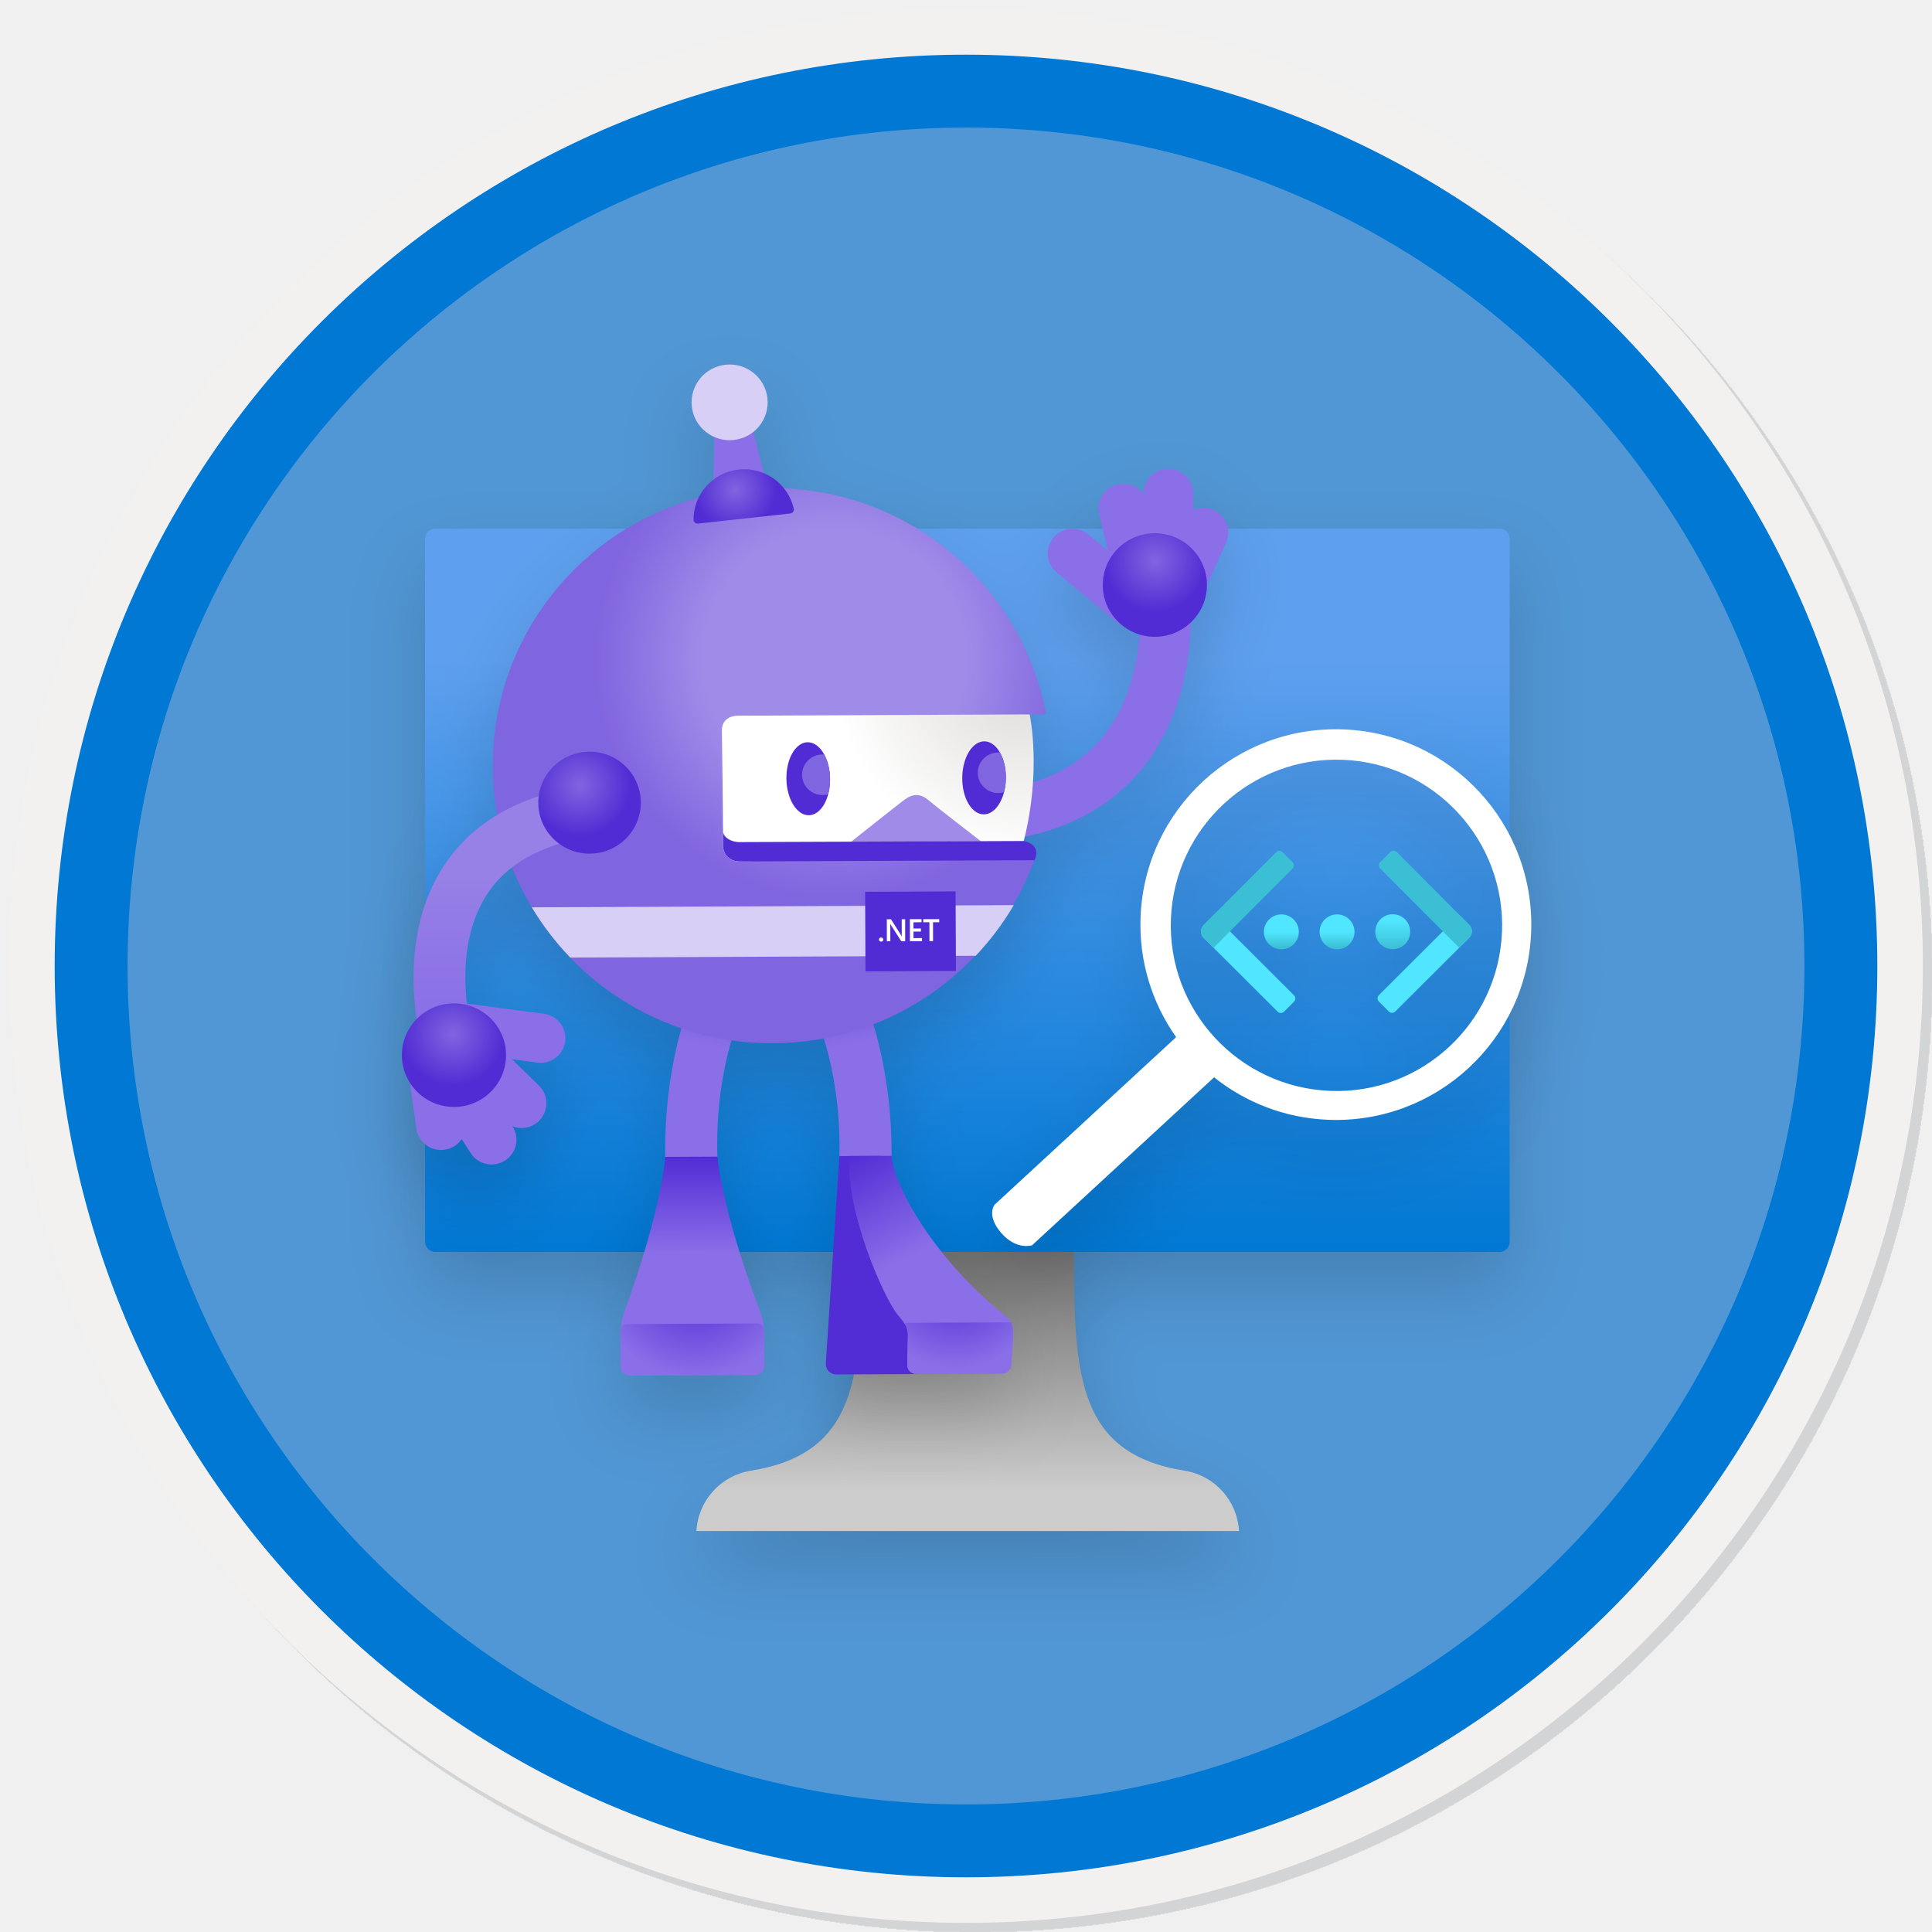
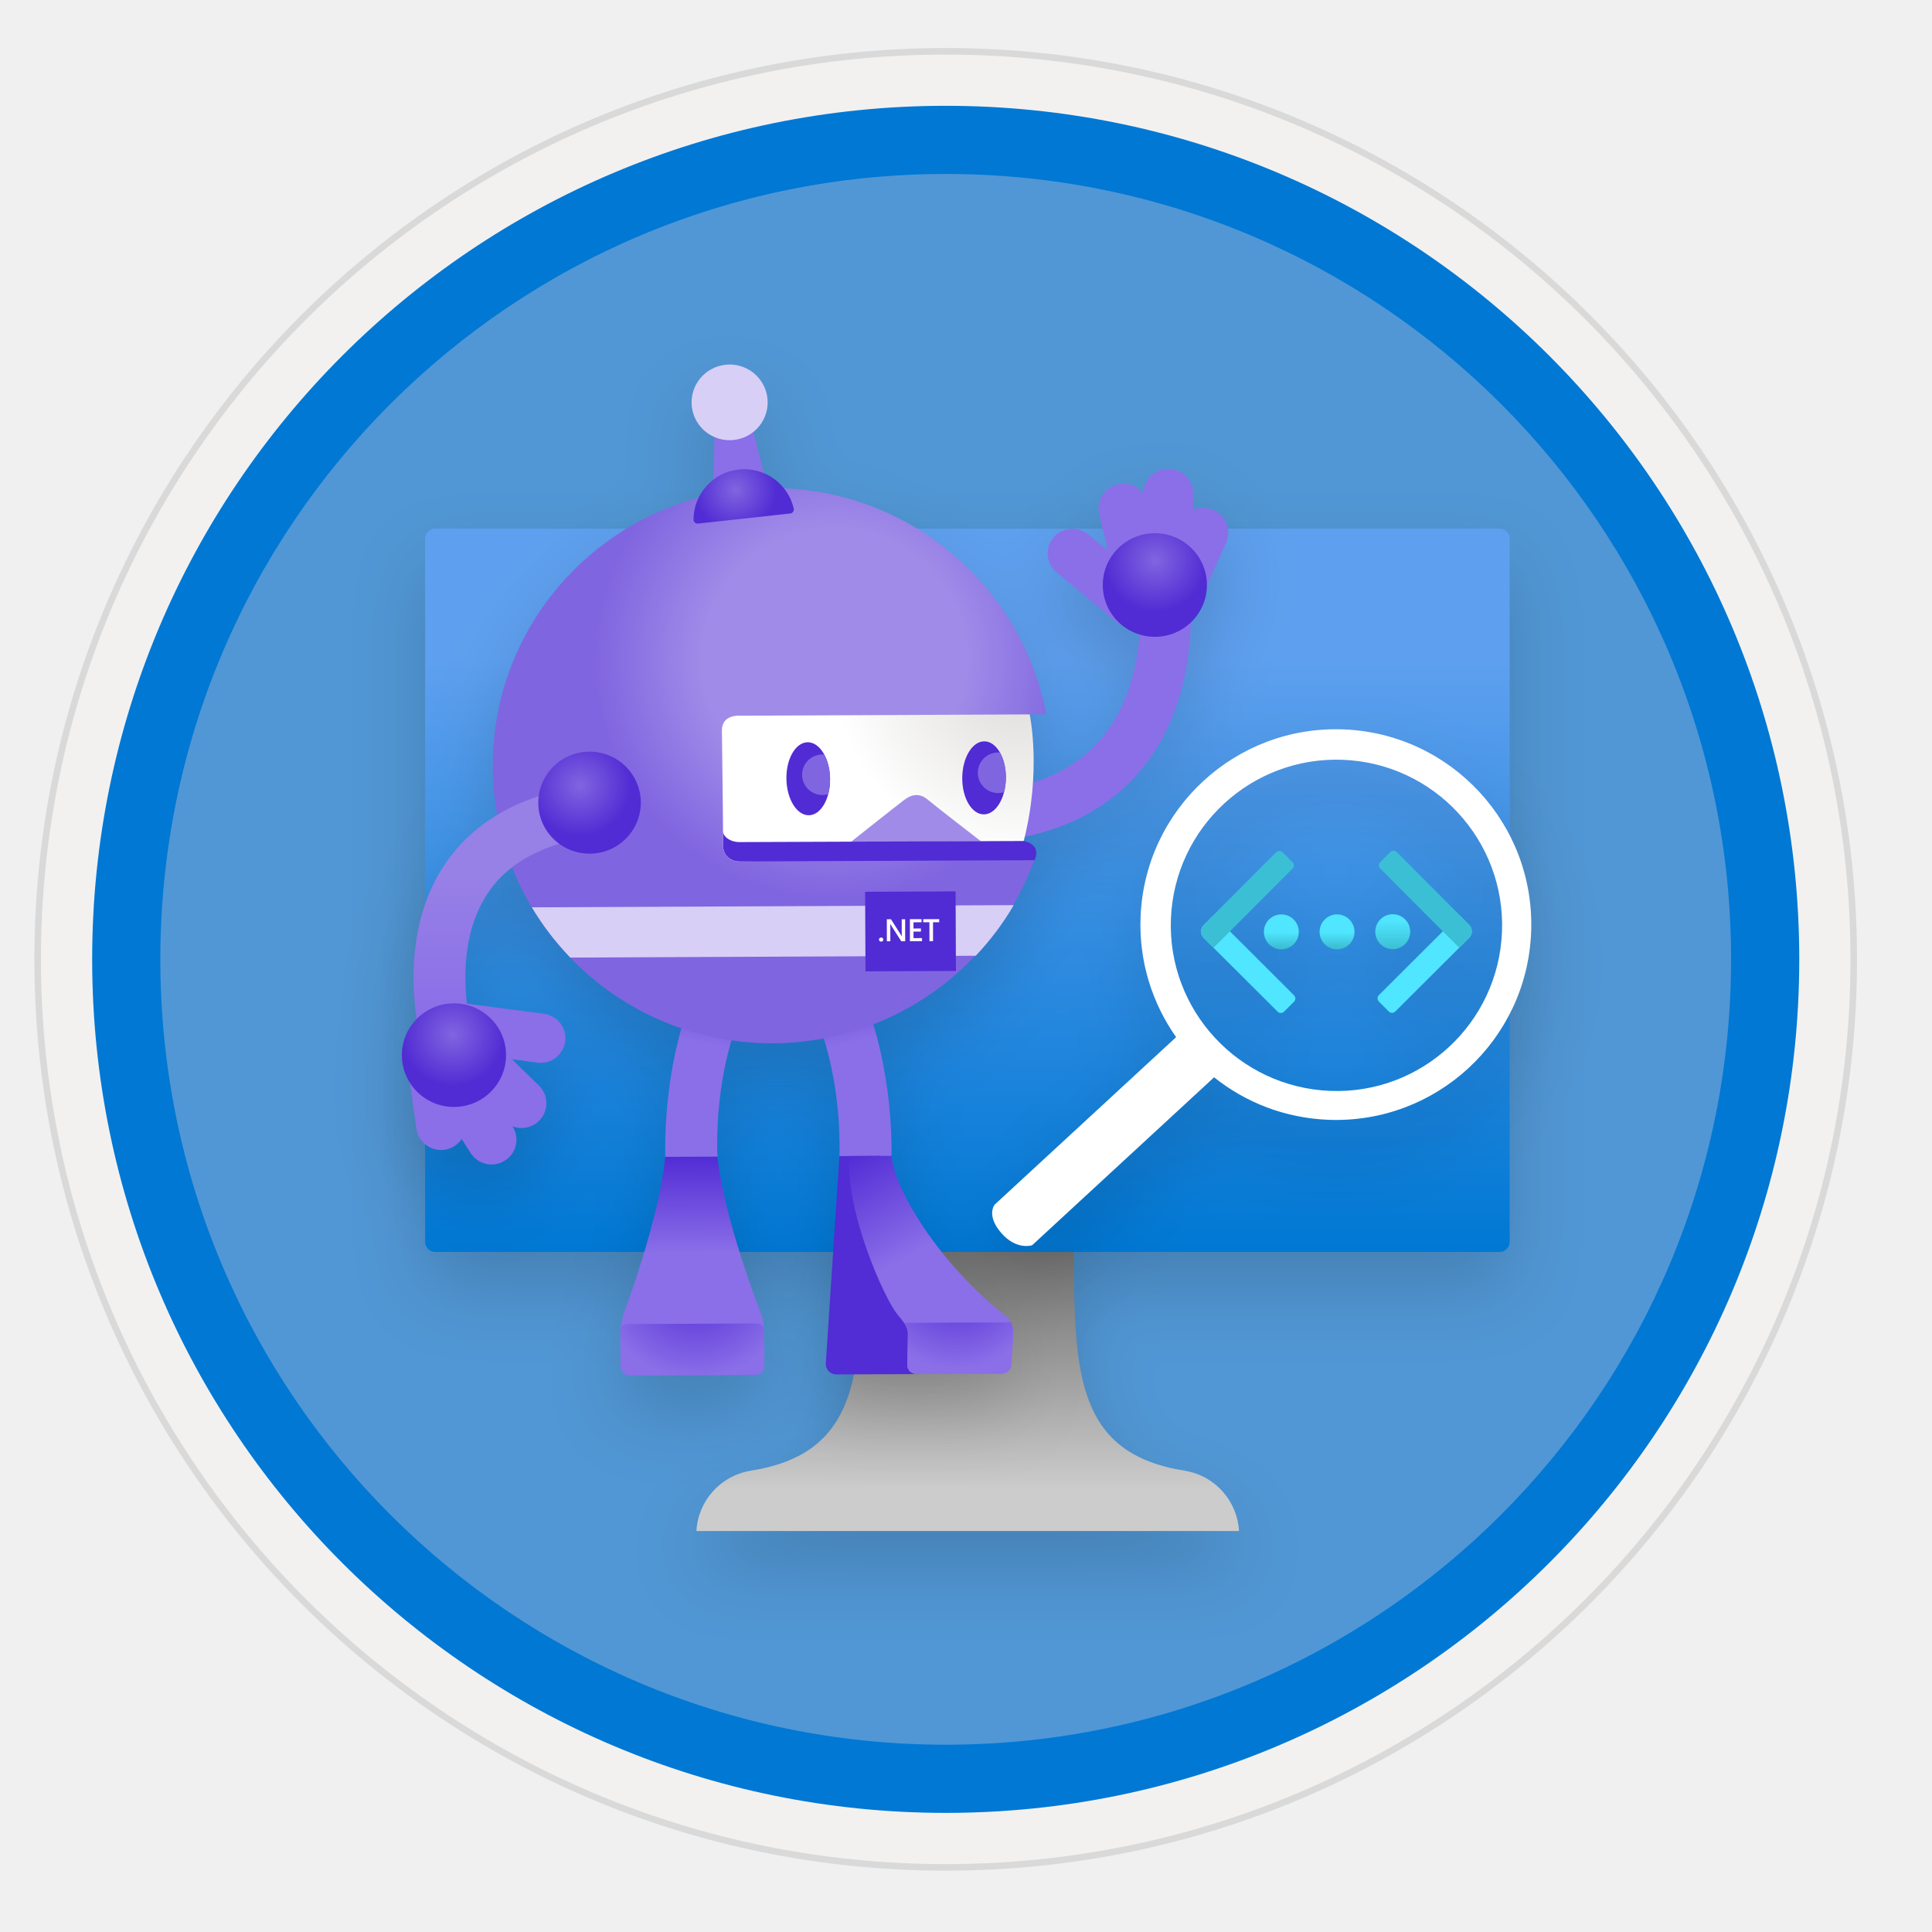
- <svg xmlns="http://www.w3.org/2000/svg" width="106" height="106" viewBox="0 0 106 106" fill="none">
-   <g filter="url(#filter0_d)">
-     <circle cx="53" cy="53" r="49" fill="#5197D5" />
-     <circle cx="53" cy="53" r="50.75" stroke="#F2F1F0" stroke-width="3.5" />
+ <svg xmlns="http://www.w3.org/2000/svg" width="106" height="106" viewBox="0 0 106 106" fill="none" version="1.1" id="svg1546">
+   <g id="g1745" transform="translate(-0.2582534,-0.1412435)">
+     <circle cx="51.304" cy="52.776" r="49" fill="#5197d5" id="circle2" style="filter:url(#filter0_d-6)" />
+     <path fill-rule="evenodd" clip-rule="evenodd" d="m 52.145,2.776 c -27.61,0 -50,22.39 -50,50 0,27.61 22.39,50 50,50 27.61,0 50,-22.39 50,-50 0,-27.61 -22.39,-50 -50,-50 z m 0,95.76 c -25.27,0 -45.76,-20.49 -45.76,-45.76 0,-25.27 20.49,-45.76 45.76,-45.76 25.27,0 45.76,20.49 45.76,45.76 0,25.27 -20.49,45.76 -45.76,45.76 z" fill="#d9d9d9" id="path872" />
+     <path fill-rule="evenodd" clip-rule="evenodd" d="m 6.245,52.776 c 0,25.35 20.55,45.9 45.9,45.9 25.35,0 45.9,-20.55 45.9,-45.9 0,-25.35 -20.55,-45.9 -45.9,-45.9 -25.35,0 -45.9,20.55 -45.9,45.9 z M 52.145,3.136 c -27.42,0 -49.64,22.22 -49.64,49.64 0,27.42 22.23,49.64 49.64,49.64 27.42,0 49.64,-22.23 49.64,-49.64 0,-27.42 -22.22,-49.64 -49.64,-49.64 z" fill="#f2f1f0" id="path874" />
+     <path fill-rule="evenodd" clip-rule="evenodd" d="m 9.055,52.776 c 0,23.8 19.29,43.09 43.09,43.09 23.8,0 43.09,-19.29 43.09,-43.09 0,-23.8 -19.29,-43.09 -43.09,-43.09 -23.8,0 -43.09,19.29 -43.09,43.09 z M 52.145,5.946 c -25.86,0 -46.83,20.97 -46.83,46.83 0,25.86 20.97,46.83 46.83,46.83 25.86,0 46.83,-20.97 46.83,-46.83 0,-25.86 -20.96,-46.83 -46.83,-46.83 z" fill="#0078d4" id="path876" />
  </g>
-   <circle cx="53" cy="53" r="48" stroke="#0078D4" stroke-width="4" />
-   <g filter="url(#filter1_d)">
-     <rect x="23.324" y="29.007" width="59.505" height="39.682" rx="0.56" fill="url(#paint0_linear)" />
-     <path d="M65.031 80.696C59.133 79.772 58.92 75.509 58.92 68.689H47.268C47.268 75.509 47.055 79.772 41.158 80.696C39.525 80.975 38.301 82.346 38.209 84H67.979C67.887 82.346 66.664 80.975 65.031 80.696Z" fill="url(#paint1_linear)" />
+   <g filter="url(#filter1_d)" id="g1317">
+     <rect x="23.324" y="29.007" width="59.505" height="39.682" rx="0.56" fill="url(#paint0_linear)" id="rect1313" />
+     <path d="M65.031 80.696C59.133 79.772 58.92 75.509 58.92 68.689H47.268C47.268 75.509 47.055 79.772 41.158 80.696C39.525 80.975 38.301 82.346 38.209 84H67.979C67.887 82.346 66.664 80.975 65.031 80.696Z" fill="url(#paint1_linear)" id="path1315" />
  </g>
-   <g filter="url(#filter2_d)">
-     <circle cx="76.413" cy="51.118" r="0.958" fill="url(#paint2_linear)" />
-     <circle cx="73.358" cy="51.127" r="0.958" fill="url(#paint3_linear)" />
-     <circle cx="70.302" cy="51.127" r="0.958" fill="url(#paint4_linear)" />
-     <path d="M70.998 54.957L70.45 55.506C70.353 55.603 70.196 55.603 70.099 55.507L66.041 51.46C65.847 51.267 65.846 50.953 66.04 50.759L66.588 50.209L70.997 54.606C71.094 54.703 71.094 54.86 70.998 54.957Z" fill="#50E6FF" />
-     <path d="M70.366 46.756L70.916 47.304C71.013 47.401 71.013 47.558 70.916 47.655L66.583 52L66.034 51.452C65.84 51.258 65.839 50.944 66.033 50.751L70.016 46.757C70.112 46.66 70.269 46.659 70.366 46.756Z" fill="#3BBFD4" />
-     <path d="M80.061 50.201L80.609 50.751C80.802 50.945 80.802 51.258 80.608 51.452L76.55 55.499C76.503 55.545 76.44 55.571 76.374 55.571C76.309 55.571 76.246 55.545 76.199 55.498L75.651 54.949C75.555 54.852 75.555 54.695 75.652 54.598L80.061 50.201V50.201Z" fill="#50E6FF" />
-     <path d="M80.607 51.447L80.058 51.995L75.725 47.65C75.628 47.553 75.628 47.396 75.725 47.299L76.281 46.745C76.378 46.649 76.534 46.649 76.631 46.746L80.614 50.74C80.808 50.934 80.807 51.248 80.613 51.441L80.607 51.447Z" fill="#3BBFD5" />
-     <path d="M54.571 66.094L64.529 56.904C63.216 55.043 62.48 52.75 62.578 50.301C62.814 44.385 67.808 39.783 73.724 40.019C79.64 40.255 84.242 45.239 84.006 51.156C83.77 57.072 78.786 61.674 72.87 61.438C70.496 61.343 68.335 60.484 66.612 59.107L56.628 68.321C56.628 68.321 55.774 68.614 54.935 67.649C54.092 66.679 54.571 66.094 54.571 66.094ZM82.407 51.131C82.607 46.116 78.703 41.887 73.687 41.687C68.672 41.487 64.443 45.391 64.243 50.407C64.043 55.423 67.962 59.652 72.978 59.852C77.984 60.051 82.207 56.147 82.407 51.131Z" fill="white" />
-     <path d="M52.828 46.275L52.781 43.51C56.282 43.451 58.878 42.417 60.496 40.438C63.428 36.85 62.398 31.273 62.388 31.216L65.118 30.696C65.171 30.976 66.392 37.605 62.653 42.181C60.494 44.825 57.187 46.203 52.828 46.275Z" fill="#8A6FE8" />
-     <path d="M57.969 31.398L61.201 34.076C61.777 34.553 62.633 34.475 63.113 33.903C63.593 33.33 63.515 32.479 62.939 32.001L59.707 29.323C59.131 28.846 58.275 28.924 57.795 29.497C57.317 30.07 57.394 30.922 57.969 31.398Z" fill="#8A6FE8" />
-     <path d="M66.109 32.334L67.272 29.768C67.576 29.083 67.265 28.281 66.576 27.977C65.887 27.675 65.081 27.984 64.775 28.669L63.583 31.301L66.109 32.334Z" fill="#8A6FE8" />
-     <path d="M65.48 30.948L65.466 27.067C65.46 26.317 64.845 25.713 64.092 25.72C63.337 25.725 62.73 26.338 62.737 27.087L62.738 29.972L65.48 30.948Z" fill="#8A6FE8" />
-     <path d="M63.867 31.366L62.967 27.586C62.794 26.855 62.06 26.403 61.325 26.574C60.59 26.745 60.136 27.476 60.308 28.207L61.224 32.056L63.867 31.366Z" fill="#8A6FE8" />
-     <path d="M63.361 34.939C64.939 34.939 66.218 33.667 66.218 32.097C66.218 30.528 64.939 29.256 63.361 29.256C61.784 29.256 60.505 30.528 60.505 32.097C60.505 33.667 61.782 34.939 63.361 34.939Z" fill="url(#paint5_radial)" />
-     <path d="M48.915 63.432C48.942 61.037 48.599 56.175 46.113 52.105L43.684 53.573C45.939 57.264 46.108 61.574 46.056 63.454C46.05 63.609 47.507 63.75 48.915 63.432Z" fill="url(#paint6_linear)" />
-     <path d="M46.055 63.428L48.306 63.417L50.407 75.389L45.89 75.409C45.546 75.41 45.286 75.135 45.309 74.793L46.055 63.428Z" fill="#522CD5" />
-     <path d="M55.223 72.241C55.614 72.547 55.606 72.991 55.576 73.458L55.482 74.893C55.464 75.15 55.239 75.361 54.982 75.362L50.274 75.383C49.98 75.385 49.76 75.15 49.779 74.859L49.81 73.373C49.846 72.833 49.663 72.635 49.244 72.126C48.523 71.256 46.393 66.516 46.596 63.427L48.913 63.416C49.068 65.249 51.501 69.32 55.223 72.241Z" fill="url(#paint7_linear)" />
-     <path d="M55.575 73.457C55.596 73.13 55.603 72.817 55.474 72.552L49.604 72.579C49.766 72.816 49.834 73.023 49.813 73.37L49.782 74.856C49.762 75.148 49.984 75.382 50.276 75.38L54.983 75.36C55.242 75.359 55.465 75.148 55.483 74.891L55.575 73.457Z" fill="url(#paint8_radial)" />
-     <path d="M36.501 63.484C36.453 61.089 36.751 56.224 39.2 52.131L41.643 53.576C39.422 57.29 39.292 61.6 39.362 63.478C39.368 63.637 37.911 63.791 36.501 63.484Z" fill="url(#paint9_linear)" />
-     <path d="M34.04 73.136C34.036 72.817 34.084 72.535 34.219 72.068C36.322 66.353 36.498 63.472 36.498 63.472L39.363 63.459C39.363 63.459 39.56 66.287 41.714 71.981C41.883 72.387 41.903 72.757 41.926 73.101L41.939 74.928C41.94 75.204 41.714 75.431 41.438 75.432L41.298 75.433L34.688 75.463L34.549 75.464C34.271 75.465 34.044 75.241 34.043 74.966L34.04 73.136Z" fill="url(#paint10_linear)" />
-     <path d="M34.04 73.136C34.04 73.085 34.041 73.034 34.043 72.985C34.058 72.825 34.13 72.647 34.48 72.645L41.549 72.612C41.803 72.621 41.889 72.816 41.915 72.938C41.918 72.992 41.922 73.048 41.927 73.101L41.94 74.93C41.941 75.102 41.853 75.255 41.719 75.345C41.639 75.399 41.541 75.431 41.439 75.432L41.3 75.433L34.69 75.463L34.552 75.465C34.414 75.466 34.287 75.41 34.195 75.319C34.103 75.229 34.047 75.104 34.046 74.965L34.04 73.136Z" fill="url(#paint11_radial)" />
-     <path d="M56.133 46.143C57.126 42.274 56.461 39.193 56.461 39.193L57.374 39.188L57.396 39.171C56.055 32.087 49.786 26.742 42.279 26.777C33.822 26.815 26.997 33.666 27.036 42.078C27.073 50.49 33.961 57.279 42.418 57.24C49.091 57.21 54.747 52.937 56.817 47.004C56.879 46.751 56.871 46.3 56.133 46.143Z" fill="url(#paint12_radial)" />
-     <path d="M55.62 49.661L29.179 49.781C29.776 50.779 30.485 51.703 31.288 52.537L53.535 52.437C54.333 51.595 55.032 50.665 55.62 49.661Z" fill="#D8CFF7" />
-     <path d="M47.485 53.294L52.448 53.272L52.428 48.906L47.466 48.929L47.485 53.294Z" fill="#512BD4" />
-     <path d="M48.344 51.663C48.311 51.663 48.283 51.652 48.26 51.63C48.237 51.609 48.225 51.581 48.225 51.551C48.225 51.519 48.237 51.491 48.26 51.47C48.283 51.447 48.311 51.437 48.344 51.437C48.378 51.437 48.406 51.448 48.429 51.47C48.452 51.491 48.465 51.519 48.465 51.551C48.465 51.582 48.453 51.608 48.43 51.63C48.406 51.651 48.378 51.663 48.344 51.663Z" fill="white" />
-     <path d="M49.663 51.642H49.449L48.881 50.756C48.867 50.735 48.854 50.71 48.845 50.686H48.841C48.845 50.712 48.847 50.767 48.847 50.852L48.849 51.643H48.658L48.656 50.436H48.885L49.433 51.301C49.456 51.337 49.471 51.362 49.478 51.374H49.482C49.476 51.342 49.474 51.288 49.474 51.212L49.473 50.435H49.661L49.663 51.642Z" fill="white" />
-     <path d="M50.587 51.638L49.923 51.639L49.921 50.432L50.559 50.431V50.601L50.118 50.602L50.119 50.944L50.526 50.943V51.112L50.119 51.113L50.12 51.47L50.587 51.469V51.638Z" fill="white" />
-     <path d="M51.531 50.599L51.19 50.6L51.192 51.636H50.995L50.993 50.6L50.654 50.601V50.431L51.529 50.429L51.531 50.599Z" fill="white" />
-     <path d="M56.166 46.143C57.148 42.322 56.51 39.271 56.494 39.196L40.606 39.267C40.606 39.267 39.604 39.17 39.608 40.081C39.612 40.989 39.661 43.56 39.674 46.402C39.676 46.987 40.16 47.267 40.539 47.264C40.54 47.263 55.77 46.776 56.166 46.143Z" fill="url(#paint13_radial)" />
-     <path d="M46.687 46.191C46.687 46.191 49.121 44.257 49.596 43.898C50.071 43.54 50.488 43.52 50.927 43.893C51.367 44.266 53.822 46.159 53.822 46.159L46.687 46.191Z" fill="#A08BE8" />
-     <path d="M56.758 47.196C56.758 47.196 57.212 46.364 56.166 46.142C56.167 46.138 40.546 46.202 40.546 46.202C40.183 46.203 39.713 45.989 39.672 45.64C39.673 45.89 39.675 46.145 39.676 46.402C39.678 46.931 40.075 47.21 40.433 47.256C40.468 47.26 40.504 47.265 40.541 47.265L41.609 47.261L56.758 47.196Z" fill="#512BD4" />
-     <path d="M44.384 44.729C45.045 44.716 45.564 43.809 45.542 42.703C45.52 41.597 44.966 40.711 44.305 40.724C43.644 40.737 43.126 41.644 43.147 42.749C43.169 43.855 43.723 44.742 44.384 44.729Z" fill="#512BD4" />
-     <path d="M55.188 42.69C55.2 41.583 54.673 40.681 54.012 40.674C53.351 40.667 52.806 41.559 52.794 42.665C52.782 43.772 53.309 44.673 53.97 44.681C54.631 44.687 55.176 43.796 55.188 42.69Z" fill="#512BD4" />
-     <path d="M44.33 41.723C44.574 41.479 44.903 41.371 45.223 41.397C45.413 41.745 45.532 42.201 45.542 42.703C45.547 43.016 45.51 43.311 45.439 43.577C45.062 43.685 44.638 43.593 44.338 43.298C43.898 42.867 43.895 42.16 44.33 41.723Z" fill="#8065E0" />
-     <path d="M53.971 41.615C54.216 41.371 54.545 41.261 54.865 41.289C55.071 41.652 55.195 42.145 55.19 42.687C55.187 42.963 55.151 43.227 55.087 43.467C54.707 43.579 54.28 43.487 53.979 43.19C53.539 42.756 53.535 42.051 53.971 41.615Z" fill="#8065E0" />
-     <path d="M23.309 58.053C23.231 57.806 21.431 51.931 24.358 47.494C26.049 44.929 28.901 43.418 32.836 43L33.136 45.812C30.095 46.135 27.945 47.219 26.742 49.034C24.55 52.342 26.008 57.163 26.023 57.212L23.309 58.053Z" fill="url(#paint14_linear)" />
-     <path d="M32.346 46.836C33.899 46.836 35.158 45.584 35.158 44.039C35.158 42.493 33.899 41.241 32.346 41.241C30.793 41.241 29.534 42.493 29.534 44.039C29.534 45.584 30.793 46.836 32.346 46.836Z" fill="url(#paint15_radial)" />
-     <path d="M29.843 55.624L25.672 55.071C24.929 54.974 24.246 55.492 24.147 56.232C24.048 56.971 24.57 57.65 25.313 57.749L29.483 58.301C30.227 58.399 30.91 57.881 31.009 57.141C31.108 56.401 30.585 55.721 29.843 55.624Z" fill="#8A6FE8" />
-     <path d="M22.455 59.149L22.847 61.935C22.957 62.677 23.65 63.189 24.395 63.081C25.141 62.972 25.657 62.283 25.548 61.541L25.145 58.683L22.455 59.149Z" fill="#8A6FE8" />
-     <path d="M23.73 59.988L25.822 63.264C26.228 63.895 27.072 64.08 27.706 63.675C28.342 63.271 28.527 62.431 28.12 61.8L26.573 59.359L23.73 59.988Z" fill="#8A6FE8" />
-     <path d="M24.869 58.778L27.656 61.499C28.194 62.025 29.057 62.019 29.586 61.484C30.115 60.949 30.109 60.09 29.572 59.563L26.735 56.793L24.869 58.778Z" fill="#8A6FE8" />
-     <path d="M24.907 60.733C26.485 60.733 27.764 59.461 27.764 57.891C27.764 56.322 26.485 55.05 24.907 55.05C23.329 55.05 22.05 56.322 22.05 57.891C22.05 59.461 23.329 60.733 24.907 60.733Z" fill="url(#paint16_radial)" />
-     <path d="M42.039 26.477L39.128 26.795L39.208 23.776L41.299 23.548L42.039 26.477Z" fill="#8A6FE8" />
-     <path d="M40.448 24.11C41.578 23.881 42.306 22.785 42.076 21.662C41.846 20.538 40.744 19.814 39.615 20.042C38.485 20.271 37.756 21.367 37.986 22.491C38.217 23.614 39.318 24.34 40.448 24.11Z" fill="#D8CFF7" />
-     <path d="M43.354 28.173C43.486 28.158 43.577 28.034 43.549 27.905C43.243 26.547 41.952 25.606 40.529 25.762C39.106 25.917 38.052 27.116 38.05 28.508C38.05 28.639 38.167 28.74 38.299 28.726L43.354 28.173Z" fill="url(#paint17_radial)" />
+   <g filter="url(#filter2_d)" id="g1409">
+     <circle cx="76.413" cy="51.118" r="0.958" fill="url(#paint2_linear)" id="circle1319" />
+     <circle cx="73.358" cy="51.127" r="0.958" fill="url(#paint3_linear)" id="circle1321" />
+     <circle cx="70.302" cy="51.127" r="0.958" fill="url(#paint4_linear)" id="circle1323" />
+     <path d="M70.998 54.957L70.45 55.506C70.353 55.603 70.196 55.603 70.099 55.507L66.041 51.46C65.847 51.267 65.846 50.953 66.04 50.759L66.588 50.209L70.997 54.606C71.094 54.703 71.094 54.86 70.998 54.957Z" fill="#50E6FF" id="path1325" />
+     <path d="M70.366 46.756L70.916 47.304C71.013 47.401 71.013 47.558 70.916 47.655L66.583 52L66.034 51.452C65.84 51.258 65.839 50.944 66.033 50.751L70.016 46.757C70.112 46.66 70.269 46.659 70.366 46.756Z" fill="#3BBFD4" id="path1327" />
+     <path d="M80.061 50.201L80.609 50.751C80.802 50.945 80.802 51.258 80.608 51.452L76.55 55.499C76.503 55.545 76.44 55.571 76.374 55.571C76.309 55.571 76.246 55.545 76.199 55.498L75.651 54.949C75.555 54.852 75.555 54.695 75.652 54.598L80.061 50.201V50.201Z" fill="#50E6FF" id="path1329" />
+     <path d="M80.607 51.447L80.058 51.995L75.725 47.65C75.628 47.553 75.628 47.396 75.725 47.299L76.281 46.745C76.378 46.649 76.534 46.649 76.631 46.746L80.614 50.74C80.808 50.934 80.807 51.248 80.613 51.441L80.607 51.447Z" fill="#3BBFD5" id="path1331" />
+     <path d="M54.571 66.094L64.529 56.904C63.216 55.043 62.48 52.75 62.578 50.301C62.814 44.385 67.808 39.783 73.724 40.019C79.64 40.255 84.242 45.239 84.006 51.156C83.77 57.072 78.786 61.674 72.87 61.438C70.496 61.343 68.335 60.484 66.612 59.107L56.628 68.321C56.628 68.321 55.774 68.614 54.935 67.649C54.092 66.679 54.571 66.094 54.571 66.094ZM82.407 51.131C82.607 46.116 78.703 41.887 73.687 41.687C68.672 41.487 64.443 45.391 64.243 50.407C64.043 55.423 67.962 59.652 72.978 59.852C77.984 60.051 82.207 56.147 82.407 51.131Z" fill="white" id="path1333" />
+     <path d="M52.828 46.275L52.781 43.51C56.282 43.451 58.878 42.417 60.496 40.438C63.428 36.85 62.398 31.273 62.388 31.216L65.118 30.696C65.171 30.976 66.392 37.605 62.653 42.181C60.494 44.825 57.187 46.203 52.828 46.275Z" fill="#8A6FE8" id="path1335" />
+     <path d="M57.969 31.398L61.201 34.076C61.777 34.553 62.633 34.475 63.113 33.903C63.593 33.33 63.515 32.479 62.939 32.001L59.707 29.323C59.131 28.846 58.275 28.924 57.795 29.497C57.317 30.07 57.394 30.922 57.969 31.398Z" fill="#8A6FE8" id="path1337" />
+     <path d="M66.109 32.334L67.272 29.768C67.576 29.083 67.265 28.281 66.576 27.977C65.887 27.675 65.081 27.984 64.775 28.669L63.583 31.301L66.109 32.334Z" fill="#8A6FE8" id="path1339" />
+     <path d="M65.48 30.948L65.466 27.067C65.46 26.317 64.845 25.713 64.092 25.72C63.337 25.725 62.73 26.338 62.737 27.087L62.738 29.972L65.48 30.948Z" fill="#8A6FE8" id="path1341" />
+     <path d="M63.867 31.366L62.967 27.586C62.794 26.855 62.06 26.403 61.325 26.574C60.59 26.745 60.136 27.476 60.308 28.207L61.224 32.056L63.867 31.366Z" fill="#8A6FE8" id="path1343" />
+     <path d="M63.361 34.939C64.939 34.939 66.218 33.667 66.218 32.097C66.218 30.528 64.939 29.256 63.361 29.256C61.784 29.256 60.505 30.528 60.505 32.097C60.505 33.667 61.782 34.939 63.361 34.939Z" fill="url(#paint5_radial)" id="path1345" />
+     <path d="M48.915 63.432C48.942 61.037 48.599 56.175 46.113 52.105L43.684 53.573C45.939 57.264 46.108 61.574 46.056 63.454C46.05 63.609 47.507 63.75 48.915 63.432Z" fill="url(#paint6_linear)" id="path1347" />
+     <path d="M46.055 63.428L48.306 63.417L50.407 75.389L45.89 75.409C45.546 75.41 45.286 75.135 45.309 74.793L46.055 63.428Z" fill="#522CD5" id="path1349" />
+     <path d="M55.223 72.241C55.614 72.547 55.606 72.991 55.576 73.458L55.482 74.893C55.464 75.15 55.239 75.361 54.982 75.362L50.274 75.383C49.98 75.385 49.76 75.15 49.779 74.859L49.81 73.373C49.846 72.833 49.663 72.635 49.244 72.126C48.523 71.256 46.393 66.516 46.596 63.427L48.913 63.416C49.068 65.249 51.501 69.32 55.223 72.241Z" fill="url(#paint7_linear)" id="path1351" />
+     <path d="M55.575 73.457C55.596 73.13 55.603 72.817 55.474 72.552L49.604 72.579C49.766 72.816 49.834 73.023 49.813 73.37L49.782 74.856C49.762 75.148 49.984 75.382 50.276 75.38L54.983 75.36C55.242 75.359 55.465 75.148 55.483 74.891L55.575 73.457Z" fill="url(#paint8_radial)" id="path1353" />
+     <path d="M36.501 63.484C36.453 61.089 36.751 56.224 39.2 52.131L41.643 53.576C39.422 57.29 39.292 61.6 39.362 63.478C39.368 63.637 37.911 63.791 36.501 63.484Z" fill="url(#paint9_linear)" id="path1355" />
+     <path d="M34.04 73.136C34.036 72.817 34.084 72.535 34.219 72.068C36.322 66.353 36.498 63.472 36.498 63.472L39.363 63.459C39.363 63.459 39.56 66.287 41.714 71.981C41.883 72.387 41.903 72.757 41.926 73.101L41.939 74.928C41.94 75.204 41.714 75.431 41.438 75.432L41.298 75.433L34.688 75.463L34.549 75.464C34.271 75.465 34.044 75.241 34.043 74.966L34.04 73.136Z" fill="url(#paint10_linear)" id="path1357" />
+     <path d="M34.04 73.136C34.04 73.085 34.041 73.034 34.043 72.985C34.058 72.825 34.13 72.647 34.48 72.645L41.549 72.612C41.803 72.621 41.889 72.816 41.915 72.938C41.918 72.992 41.922 73.048 41.927 73.101L41.94 74.93C41.941 75.102 41.853 75.255 41.719 75.345C41.639 75.399 41.541 75.431 41.439 75.432L41.3 75.433L34.69 75.463L34.552 75.465C34.414 75.466 34.287 75.41 34.195 75.319C34.103 75.229 34.047 75.104 34.046 74.965L34.04 73.136Z" fill="url(#paint11_radial)" id="path1359" />
+     <path d="M56.133 46.143C57.126 42.274 56.461 39.193 56.461 39.193L57.374 39.188L57.396 39.171C56.055 32.087 49.786 26.742 42.279 26.777C33.822 26.815 26.997 33.666 27.036 42.078C27.073 50.49 33.961 57.279 42.418 57.24C49.091 57.21 54.747 52.937 56.817 47.004C56.879 46.751 56.871 46.3 56.133 46.143Z" fill="url(#paint12_radial)" id="path1361" />
+     <path d="M55.62 49.661L29.179 49.781C29.776 50.779 30.485 51.703 31.288 52.537L53.535 52.437C54.333 51.595 55.032 50.665 55.62 49.661Z" fill="#D8CFF7" id="path1363" />
+     <path d="M47.485 53.294L52.448 53.272L52.428 48.906L47.466 48.929L47.485 53.294Z" fill="#512BD4" id="path1365" />
+     <path d="M48.344 51.663C48.311 51.663 48.283 51.652 48.26 51.63C48.237 51.609 48.225 51.581 48.225 51.551C48.225 51.519 48.237 51.491 48.26 51.47C48.283 51.447 48.311 51.437 48.344 51.437C48.378 51.437 48.406 51.448 48.429 51.47C48.452 51.491 48.465 51.519 48.465 51.551C48.465 51.582 48.453 51.608 48.43 51.63C48.406 51.651 48.378 51.663 48.344 51.663Z" fill="white" id="path1367" />
+     <path d="M49.663 51.642H49.449L48.881 50.756C48.867 50.735 48.854 50.71 48.845 50.686H48.841C48.845 50.712 48.847 50.767 48.847 50.852L48.849 51.643H48.658L48.656 50.436H48.885L49.433 51.301C49.456 51.337 49.471 51.362 49.478 51.374H49.482C49.476 51.342 49.474 51.288 49.474 51.212L49.473 50.435H49.661L49.663 51.642Z" fill="white" id="path1369" />
+     <path d="M50.587 51.638L49.923 51.639L49.921 50.432L50.559 50.431V50.601L50.118 50.602L50.119 50.944L50.526 50.943V51.112L50.119 51.113L50.12 51.47L50.587 51.469V51.638Z" fill="white" id="path1371" />
+     <path d="M51.531 50.599L51.19 50.6L51.192 51.636H50.995L50.993 50.6L50.654 50.601V50.431L51.529 50.429L51.531 50.599Z" fill="white" id="path1373" />
+     <path d="M56.166 46.143C57.148 42.322 56.51 39.271 56.494 39.196L40.606 39.267C40.606 39.267 39.604 39.17 39.608 40.081C39.612 40.989 39.661 43.56 39.674 46.402C39.676 46.987 40.16 47.267 40.539 47.264C40.54 47.263 55.77 46.776 56.166 46.143Z" fill="url(#paint13_radial)" id="path1375" />
+     <path d="M46.687 46.191C46.687 46.191 49.121 44.257 49.596 43.898C50.071 43.54 50.488 43.52 50.927 43.893C51.367 44.266 53.822 46.159 53.822 46.159L46.687 46.191Z" fill="#A08BE8" id="path1377" />
+     <path d="M56.758 47.196C56.758 47.196 57.212 46.364 56.166 46.142C56.167 46.138 40.546 46.202 40.546 46.202C40.183 46.203 39.713 45.989 39.672 45.64C39.673 45.89 39.675 46.145 39.676 46.402C39.678 46.931 40.075 47.21 40.433 47.256C40.468 47.26 40.504 47.265 40.541 47.265L41.609 47.261L56.758 47.196Z" fill="#512BD4" id="path1379" />
+     <path d="M44.384 44.729C45.045 44.716 45.564 43.809 45.542 42.703C45.52 41.597 44.966 40.711 44.305 40.724C43.644 40.737 43.126 41.644 43.147 42.749C43.169 43.855 43.723 44.742 44.384 44.729Z" fill="#512BD4" id="path1381" />
+     <path d="M55.188 42.69C55.2 41.583 54.673 40.681 54.012 40.674C53.351 40.667 52.806 41.559 52.794 42.665C52.782 43.772 53.309 44.673 53.97 44.681C54.631 44.687 55.176 43.796 55.188 42.69Z" fill="#512BD4" id="path1383" />
+     <path d="M44.33 41.723C44.574 41.479 44.903 41.371 45.223 41.397C45.413 41.745 45.532 42.201 45.542 42.703C45.547 43.016 45.51 43.311 45.439 43.577C45.062 43.685 44.638 43.593 44.338 43.298C43.898 42.867 43.895 42.16 44.33 41.723Z" fill="#8065E0" id="path1385" />
+     <path d="M53.971 41.615C54.216 41.371 54.545 41.261 54.865 41.289C55.071 41.652 55.195 42.145 55.19 42.687C55.187 42.963 55.151 43.227 55.087 43.467C54.707 43.579 54.28 43.487 53.979 43.19C53.539 42.756 53.535 42.051 53.971 41.615Z" fill="#8065E0" id="path1387" />
+     <path d="M23.309 58.053C23.231 57.806 21.431 51.931 24.358 47.494C26.049 44.929 28.901 43.418 32.836 43L33.136 45.812C30.095 46.135 27.945 47.219 26.742 49.034C24.55 52.342 26.008 57.163 26.023 57.212L23.309 58.053Z" fill="url(#paint14_linear)" id="path1389" />
+     <path d="M32.346 46.836C33.899 46.836 35.158 45.584 35.158 44.039C35.158 42.493 33.899 41.241 32.346 41.241C30.793 41.241 29.534 42.493 29.534 44.039C29.534 45.584 30.793 46.836 32.346 46.836Z" fill="url(#paint15_radial)" id="path1391" />
+     <path d="M29.843 55.624L25.672 55.071C24.929 54.974 24.246 55.492 24.147 56.232C24.048 56.971 24.57 57.65 25.313 57.749L29.483 58.301C30.227 58.399 30.91 57.881 31.009 57.141C31.108 56.401 30.585 55.721 29.843 55.624Z" fill="#8A6FE8" id="path1393" />
+     <path d="M22.455 59.149L22.847 61.935C22.957 62.677 23.65 63.189 24.395 63.081C25.141 62.972 25.657 62.283 25.548 61.541L25.145 58.683L22.455 59.149Z" fill="#8A6FE8" id="path1395" />
+     <path d="M23.73 59.988L25.822 63.264C26.228 63.895 27.072 64.08 27.706 63.675C28.342 63.271 28.527 62.431 28.12 61.8L26.573 59.359L23.73 59.988Z" fill="#8A6FE8" id="path1397" />
+     <path d="M24.869 58.778L27.656 61.499C28.194 62.025 29.057 62.019 29.586 61.484C30.115 60.949 30.109 60.09 29.572 59.563L26.735 56.793L24.869 58.778Z" fill="#8A6FE8" id="path1399" />
+     <path d="M24.907 60.733C26.485 60.733 27.764 59.461 27.764 57.891C27.764 56.322 26.485 55.05 24.907 55.05C23.329 55.05 22.05 56.322 22.05 57.891C22.05 59.461 23.329 60.733 24.907 60.733Z" fill="url(#paint16_radial)" id="path1401" />
+     <path d="M42.039 26.477L39.128 26.795L39.208 23.776L41.299 23.548L42.039 26.477Z" fill="#8A6FE8" id="path1403" />
+     <path d="M40.448 24.11C41.578 23.881 42.306 22.785 42.076 21.662C41.846 20.538 40.744 19.814 39.615 20.042C38.485 20.271 37.756 21.367 37.986 22.491C38.217 23.614 39.318 24.34 40.448 24.11Z" fill="#D8CFF7" id="path1405" />
+     <path d="M43.354 28.173C43.486 28.158 43.577 28.034 43.549 27.905C43.243 26.547 41.952 25.606 40.529 25.762C39.106 25.917 38.052 27.116 38.05 28.508C38.05 28.639 38.167 28.74 38.299 28.726L43.354 28.173Z" fill="url(#paint17_radial)" id="path1407" />
  </g>
-   <defs>
+   <defs id="defs1544">
    <filter id="filter0_d" x="0.5" y="0.5" width="105.5" height="105.5" filterUnits="userSpaceOnUse" color-interpolation-filters="sRGB">
-       <feFlood flood-opacity="0" result="BackgroundImageFix" />
-       <feColorMatrix in="SourceAlpha" type="matrix" values="0 0 0 0 0 0 0 0 0 0 0 0 0 0 0 0 0 0 127 0" />
-       <feOffset dx="0.5" dy="0.5" />
-       <feColorMatrix type="matrix" values="0 0 0 0 0.824 0 0 0 0 0.831 0 0 0 0 0.835 0 0 0 1 0" />
-       <feBlend mode="normal" in2="BackgroundImageFix" result="effect1_dropShadow" />
-       <feBlend mode="normal" in="SourceGraphic" in2="effect1_dropShadow" result="shape" />
+       <feFlood flood-opacity="0" result="BackgroundImageFix" id="feFlood1411" />
+       <feColorMatrix in="SourceAlpha" type="matrix" values="0 0 0 0 0 0 0 0 0 0 0 0 0 0 0 0 0 0 127 0" id="feColorMatrix1413" />
+       <feOffset dx="0.5" dy="0.5" id="feOffset1415" />
+       <feColorMatrix type="matrix" values="0 0 0 0 0.824 0 0 0 0 0.831 0 0 0 0 0.835 0 0 0 1 0" id="feColorMatrix1417" />
+       <feBlend mode="normal" in2="BackgroundImageFix" result="effect1_dropShadow" id="feBlend1419" />
+       <feBlend mode="normal" in="SourceGraphic" in2="effect1_dropShadow" result="shape" id="feBlend1421" />
    </filter>
    <filter id="filter1_d" x="19.324" y="27.007" width="67.505" height="62.993" filterUnits="userSpaceOnUse" color-interpolation-filters="sRGB">
-       <feFlood flood-opacity="0" result="BackgroundImageFix" />
-       <feColorMatrix in="SourceAlpha" type="matrix" values="0 0 0 0 0 0 0 0 0 0 0 0 0 0 0 0 0 0 127 0" />
-       <feOffset dy="2" />
-       <feGaussianBlur stdDeviation="2" />
-       <feColorMatrix type="matrix" values="0 0 0 0 0 0 0 0 0 0 0 0 0 0 0 0 0 0 0.15 0" />
-       <feBlend mode="normal" in2="BackgroundImageFix" result="effect1_dropShadow" />
-       <feBlend mode="normal" in="SourceGraphic" in2="effect1_dropShadow" result="shape" />
+       <feFlood flood-opacity="0" result="BackgroundImageFix" id="feFlood1424" />
+       <feColorMatrix in="SourceAlpha" type="matrix" values="0 0 0 0 0 0 0 0 0 0 0 0 0 0 0 0 0 0 127 0" id="feColorMatrix1426" />
+       <feOffset dy="2" id="feOffset1428" />
+       <feGaussianBlur stdDeviation="2" id="feGaussianBlur1430" />
+       <feColorMatrix type="matrix" values="0 0 0 0 0 0 0 0 0 0 0 0 0 0 0 0 0 0 0.15 0" id="feColorMatrix1432" />
+       <feBlend mode="normal" in2="BackgroundImageFix" result="effect1_dropShadow" id="feBlend1434" />
+       <feBlend mode="normal" in="SourceGraphic" in2="effect1_dropShadow" result="shape" id="feBlend1436" />
    </filter>
    <filter id="filter2_d" x="18.05" y="18" width="69.964" height="63.465" filterUnits="userSpaceOnUse" color-interpolation-filters="sRGB">
-       <feFlood flood-opacity="0" result="BackgroundImageFix" />
-       <feColorMatrix in="SourceAlpha" type="matrix" values="0 0 0 0 0 0 0 0 0 0 0 0 0 0 0 0 0 0 127 0" />
-       <feOffset dy="2" />
-       <feGaussianBlur stdDeviation="2" />
-       <feColorMatrix type="matrix" values="0 0 0 0 0 0 0 0 0 0 0 0 0 0 0 0 0 0 0.15 0" />
-       <feBlend mode="normal" in2="BackgroundImageFix" result="effect1_dropShadow" />
-       <feBlend mode="normal" in="SourceGraphic" in2="effect1_dropShadow" result="shape" />
+       <feFlood flood-opacity="0" result="BackgroundImageFix" id="feFlood1439" />
+       <feColorMatrix in="SourceAlpha" type="matrix" values="0 0 0 0 0 0 0 0 0 0 0 0 0 0 0 0 0 0 127 0" id="feColorMatrix1441" />
+       <feOffset dy="2" id="feOffset1443" />
+       <feGaussianBlur stdDeviation="2" id="feGaussianBlur1445" />
+       <feColorMatrix type="matrix" values="0 0 0 0 0 0 0 0 0 0 0 0 0 0 0 0 0 0 0.15 0" id="feColorMatrix1447" />
+       <feBlend mode="normal" in2="BackgroundImageFix" result="effect1_dropShadow" id="feBlend1449" />
+       <feBlend mode="normal" in="SourceGraphic" in2="effect1_dropShadow" result="shape" id="feBlend1451" />
    </filter>
    <linearGradient id="paint0_linear" x1="82.847" y1="68.688" x2="82.847" y2="29.007" gradientUnits="userSpaceOnUse">
-       <stop stop-color="#0078D4" />
-       <stop offset="0.82" stop-color="#5EA0EF" />
+       <stop stop-color="#0078D4" id="stop1454" />
+       <stop offset="0.82" stop-color="#5EA0EF" id="stop1456" />
    </linearGradient>
    <linearGradient id="paint1_linear" x1="67.979" y1="84" x2="67.979" y2="68.689" gradientUnits="userSpaceOnUse">
-       <stop offset="0.15" stop-color="#CCCCCC" />
-       <stop offset="1" stop-color="#707070" />
+       <stop offset="0.15" stop-color="#CCCCCC" id="stop1459" />
+       <stop offset="1" stop-color="#707070" id="stop1461" />
    </linearGradient>
    <linearGradient id="paint2_linear" x1="77.376" y1="52.079" x2="77.374" y2="50.163" gradientUnits="userSpaceOnUse">
-       <stop stop-color="#3BBFD4" />
-       <stop offset="0.82" stop-color="#50E6FF" />
+       <stop stop-color="#3BBFD4" id="stop1464" />
+       <stop offset="0.82" stop-color="#50E6FF" id="stop1466" />
    </linearGradient>
    <linearGradient id="paint3_linear" x1="72.623" y1="53.047" x2="72.631" y2="51.131" gradientUnits="userSpaceOnUse">
-       <stop offset="0.562" stop-color="#3BBFD4" />
-       <stop offset="1" stop-color="#50E6FF" />
+       <stop offset="0.562" stop-color="#3BBFD4" id="stop1469" />
+       <stop offset="1" stop-color="#50E6FF" id="stop1471" />
    </linearGradient>
    <linearGradient id="paint4_linear" x1="69.567" y1="53.047" x2="69.575" y2="51.131" gradientUnits="userSpaceOnUse">
-       <stop offset="0.562" stop-color="#3BBFD4" />
-       <stop offset="1" stop-color="#50E6FF" />
+       <stop offset="0.562" stop-color="#3BBFD4" id="stop1474" />
+       <stop offset="1" stop-color="#50E6FF" id="stop1476" />
    </linearGradient>
    <radialGradient id="paint5_radial" cx="0" cy="0" r="1" gradientUnits="userSpaceOnUse" gradientTransform="translate(63.3853 30.7627) scale(2.85725 2.84209)">
-       <stop stop-color="#8065E0" />
-       <stop offset="1" stop-color="#512BD4" />
+       <stop stop-color="#8065E0" id="stop1479" />
+       <stop offset="1" stop-color="#512BD4" id="stop1481" />
    </radialGradient>
    <linearGradient id="paint6_linear" x1="45.288" y1="52.276" x2="47.673" y2="63.692" gradientUnits="userSpaceOnUse">
-       <stop stop-color="#522CD5" />
-       <stop offset="0.44" stop-color="#8A6FE8" />
+       <stop stop-color="#522CD5" id="stop1484" />
+       <stop offset="0.44" stop-color="#8A6FE8" id="stop1486" />
    </linearGradient>
    <linearGradient id="paint7_linear" x1="46.74" y1="63.346" x2="53.838" y2="76.068" gradientUnits="userSpaceOnUse">
-       <stop stop-color="#522CD5" />
-       <stop offset="0.44" stop-color="#8A6FE8" />
+       <stop stop-color="#522CD5" id="stop1489" />
+       <stop offset="0.44" stop-color="#8A6FE8" id="stop1491" />
    </linearGradient>
    <radialGradient id="paint8_radial" cx="0" cy="0" r="1" gradientUnits="userSpaceOnUse" gradientTransform="translate(52.4474 70.1644) rotate(-0.259391) scale(4.95933 4.93303)">
-       <stop offset="0.034" stop-color="#522CD5" />
-       <stop offset="0.996" stop-color="#8A6FE8" />
+       <stop offset="0.034" stop-color="#522CD5" id="stop1494" />
+       <stop offset="0.996" stop-color="#8A6FE8" id="stop1496" />
    </radialGradient>
    <linearGradient id="paint9_linear" x1="40.026" y1="52.296" x2="37.745" y2="63.733" gradientUnits="userSpaceOnUse">
-       <stop stop-color="#522CD5" />
-       <stop offset="0.44" stop-color="#8A6FE8" />
+       <stop stop-color="#522CD5" id="stop1499" />
+       <stop offset="0.44" stop-color="#8A6FE8" id="stop1501" />
    </linearGradient>
    <linearGradient id="paint10_linear" x1="37.937" y1="63.466" x2="37.992" y2="75.45" gradientUnits="userSpaceOnUse">
-       <stop stop-color="#522CD5" />
-       <stop offset="0.44" stop-color="#8A6FE8" />
+       <stop stop-color="#522CD5" id="stop1504" />
+       <stop offset="0.44" stop-color="#8A6FE8" id="stop1506" />
    </linearGradient>
    <radialGradient id="paint11_radial" cx="0" cy="0" r="1" gradientUnits="userSpaceOnUse" gradientTransform="translate(38.1301 70.2187) rotate(179.74) scale(5.43706 5.40824)">
-       <stop offset="0.034" stop-color="#522CD5" />
-       <stop offset="0.996" stop-color="#8A6FE8" />
+       <stop offset="0.034" stop-color="#522CD5" id="stop1509" />
+       <stop offset="0.996" stop-color="#8A6FE8" id="stop1511" />
    </radialGradient>
    <radialGradient id="paint12_radial" cx="0" cy="0" r="1" gradientUnits="userSpaceOnUse" gradientTransform="translate(45.775 36.1944) rotate(179.74) scale(15.2499 15.169)">
-       <stop offset="0.474" stop-color="#A08BE8" />
-       <stop offset="0.862" stop-color="#8065E0" />
+       <stop offset="0.474" stop-color="#A08BE8" id="stop1514" />
+       <stop offset="0.862" stop-color="#8065E0" id="stop1516" />
    </radialGradient>
    <radialGradient id="paint13_radial" cx="0" cy="0" r="1" gradientUnits="userSpaceOnUse" gradientTransform="translate(56.1172 36.713) rotate(179.74) scale(15.8037 15.7199)">
-       <stop offset="0.093" stop-color="#E1DFDD" />
-       <stop offset="0.657" stop-color="white" />
+       <stop offset="0.093" stop-color="#E1DFDD" id="stop1519" />
+       <stop offset="0.657" stop-color="white" id="stop1521" />
    </radialGradient>
    <linearGradient id="paint14_linear" x1="27.913" y1="42.999" x2="27.913" y2="58.053" gradientUnits="userSpaceOnUse">
-       <stop offset="0.334" stop-color="#9780E6" />
-       <stop offset="0.849" stop-color="#8A6FE8" />
+       <stop offset="0.334" stop-color="#9780E6" id="stop1524" />
+       <stop offset="0.849" stop-color="#8A6FE8" id="stop1526" />
    </linearGradient>
    <radialGradient id="paint15_radial" cx="0" cy="0" r="1" gradientUnits="userSpaceOnUse" gradientTransform="translate(31.8222 43.0982) rotate(-0.25939) scale(2.81251 2.79759)">
-       <stop stop-color="#8065E0" />
-       <stop offset="1" stop-color="#512BD4" />
+       <stop stop-color="#8065E0" id="stop1529" />
+       <stop offset="1" stop-color="#512BD4" id="stop1531" />
    </radialGradient>
    <radialGradient id="paint16_radial" cx="0" cy="0" r="1" gradientUnits="userSpaceOnUse" gradientTransform="translate(24.8429 56.7649) scale(2.85777 2.84261)">
-       <stop stop-color="#8065E0" />
-       <stop offset="1" stop-color="#512BD4" />
+       <stop stop-color="#8065E0" id="stop1534" />
+       <stop offset="1" stop-color="#512BD4" id="stop1536" />
    </radialGradient>
    <radialGradient id="paint17_radial" cx="0" cy="0" r="1" gradientUnits="userSpaceOnUse" gradientTransform="translate(40.3507 26.8743) rotate(-32.0653) scale(2.27725 2.272)">
-       <stop stop-color="#8065E0" />
-       <stop offset="1" stop-color="#512BD4" />
+       <stop stop-color="#8065E0" id="stop1539" />
+       <stop offset="1" stop-color="#512BD4" id="stop1541" />
    </radialGradient>
+     <filter id="filter0_d-6" x="0.5" y="0.5" width="105.5" height="105.5" filterUnits="userSpaceOnUse" color-interpolation-filters="sRGB">
+       <feFlood flood-opacity="0" result="BackgroundImageFix" id="feFlood102" />
+       <feColorMatrix in="SourceAlpha" type="matrix" values="0 0 0 0 0 0 0 0 0 0 0 0 0 0 0 0 0 0 127 0" id="feColorMatrix104" />
+       <feOffset dx="0.5" dy="0.5" id="feOffset106" />
+       <feColorMatrix type="matrix" values="0 0 0 0 0.824 0 0 0 0 0.831 0 0 0 0 0.835 0 0 0 1 0" id="feColorMatrix108" />
+       <feBlend mode="normal" in2="BackgroundImageFix" result="effect1_dropShadow" id="feBlend110" />
+       <feBlend mode="normal" in="SourceGraphic" in2="effect1_dropShadow" result="shape" id="feBlend112" />
+     </filter>
  </defs>
</svg>
